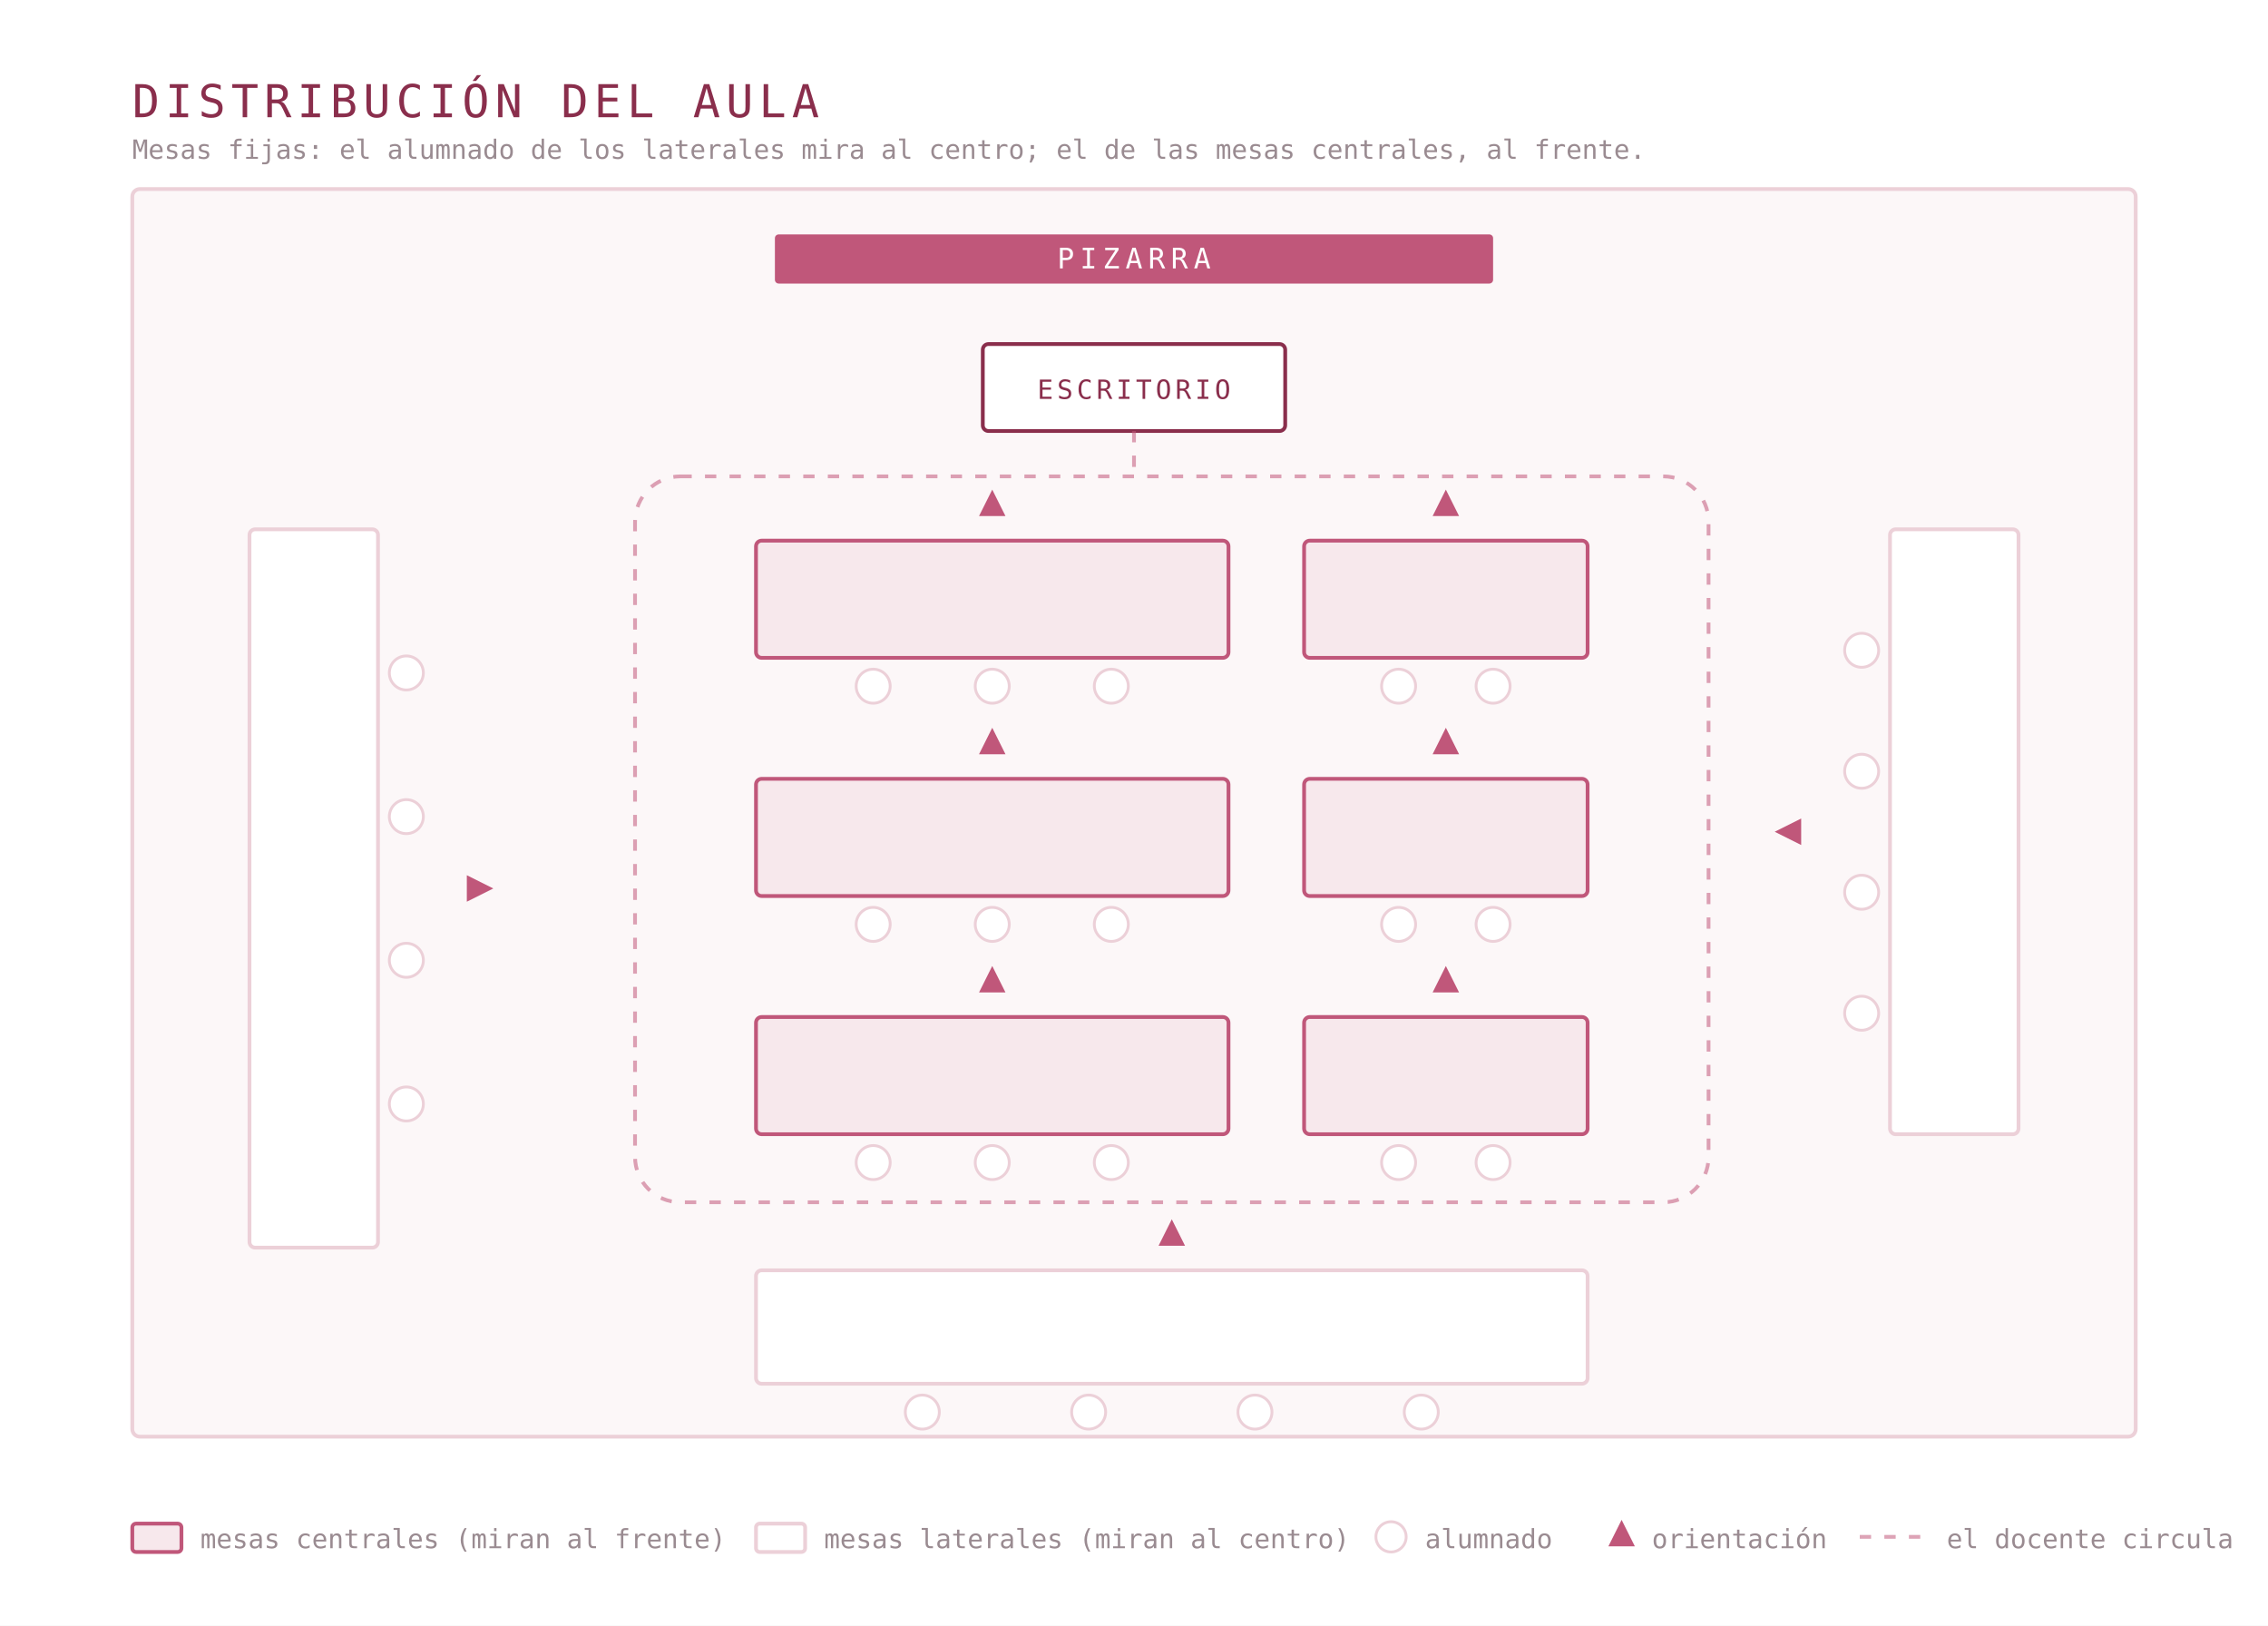
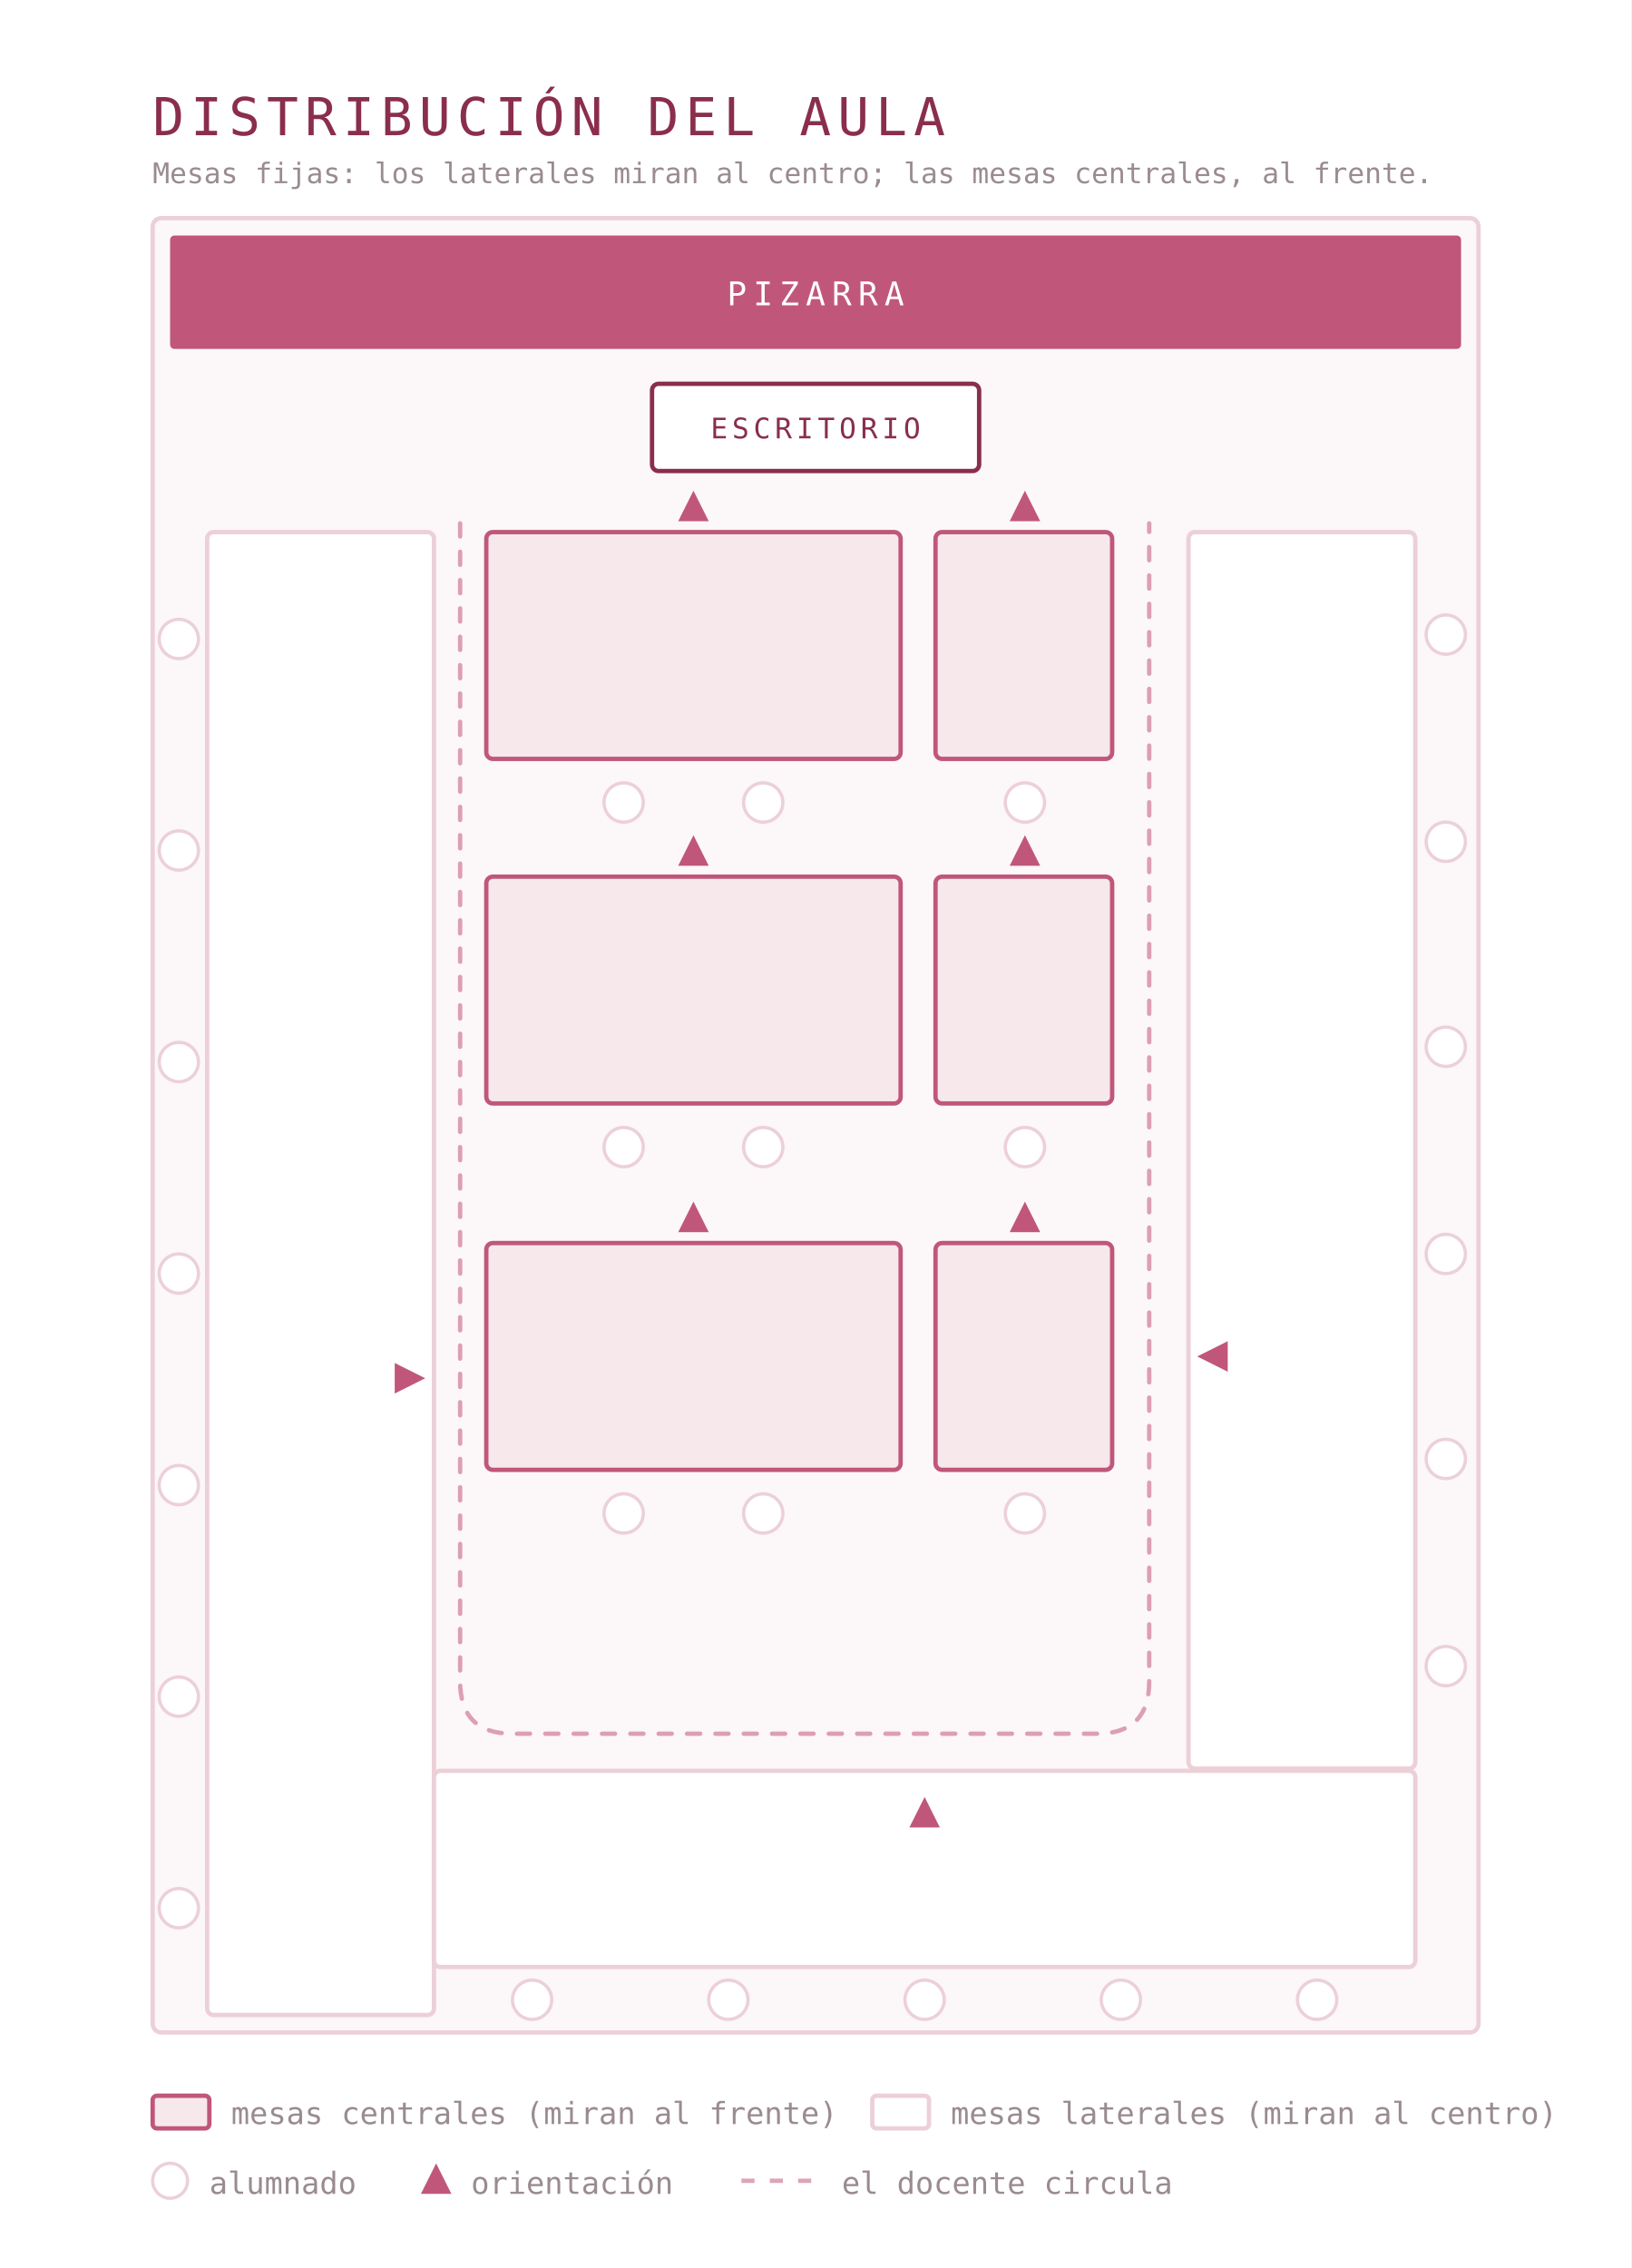
- <svg xmlns="http://www.w3.org/2000/svg" viewBox="0 0 1200 860" width="1200" height="860" role="img" aria-label="Plano del aula: pizarra y escritorio del docente en la cabecera, seis mesas centrales orientadas hacia el frente y tres mesas laterales orientadas hacia el centro del aula.">
-   <rect width="1200" height="860" fill="#ffffff" />
-   <rect x="70" y="100" width="1060" height="660" rx="4" fill="#fcf7f8" stroke="#ecd0d8" stroke-width="2" />
+ <svg xmlns="http://www.w3.org/2000/svg" viewBox="0 0 748 1040" width="748" height="1040" role="img" aria-label="Plano del aula: pizarra a lo ancho de la pared frontal, escritorio del docente, tres bloques de mesas centrales orientadas hacia el frente y mesas perimetrales en forma de U (pared izquierda, pared del fondo y pared derecha) cuyo alumnado mira hacia el centro del aula.">
+   <rect width="748" height="1040" fill="#ffffff" />
+   <rect x="70" y="100" width="608" height="832" rx="4" fill="#fcf7f8" stroke="#ecd0d8" stroke-width="2" />
  <text x="70" y="62" text-anchor="start" font-family="IBM Plex Mono, Consolas, monospace" font-size="24" fill="#8a2e4c" letter-spacing="3" font-weight="normal">DISTRIBUCIÓN DEL AULA</text>
-   <text x="70" y="84" text-anchor="start" font-family="IBM Plex Mono, Consolas, monospace" font-size="14" fill="#9a8b91" letter-spacing="0" font-weight="normal">Mesas fijas: el alumnado de los laterales mira al centro; el de las mesas centrales, al frente.</text>
-   <rect x="410" y="124" width="380" height="26" rx="2" fill="#c0577a" />
-   <text x="600" y="142" text-anchor="middle" font-family="IBM Plex Mono, Consolas, monospace" font-size="15" fill="#ffffff" letter-spacing="3" font-weight="normal">PIZARRA</text>
-   <rect x="520" y="182" width="160" height="46" rx="3" fill="#ffffff" stroke="#8a2e4c" stroke-width="2" />
-   <text x="600" y="211" text-anchor="middle" font-family="IBM Plex Mono, Consolas, monospace" font-size="14" fill="#8a2e4c" letter-spacing="2" font-weight="normal">ESCRITORIO</text>
-   <rect x="400" y="286" width="250" height="62" rx="3" fill="#f7e8ec" stroke="#c0577a" stroke-width="2" />
-   <circle cx="462" cy="363" r="9" fill="#ffffff" stroke="#ecd0d8" stroke-width="1.5" />
-   <circle cx="525" cy="363" r="9" fill="#ffffff" stroke="#ecd0d8" stroke-width="1.5" />
-   <circle cx="588" cy="363" r="9" fill="#ffffff" stroke="#ecd0d8" stroke-width="1.5" />
-   <polygon points="525,259 518,273 532,273" fill="#c0577a" />
-   <rect x="690" y="286" width="150" height="62" rx="3" fill="#f7e8ec" stroke="#c0577a" stroke-width="2" />
-   <circle cx="740" cy="363" r="9" fill="#ffffff" stroke="#ecd0d8" stroke-width="1.5" />
-   <circle cx="790" cy="363" r="9" fill="#ffffff" stroke="#ecd0d8" stroke-width="1.5" />
-   <polygon points="765,259 758,273 772,273" fill="#c0577a" />
-   <rect x="400" y="412" width="250" height="62" rx="3" fill="#f7e8ec" stroke="#c0577a" stroke-width="2" />
-   <circle cx="462" cy="489" r="9" fill="#ffffff" stroke="#ecd0d8" stroke-width="1.5" />
-   <circle cx="525" cy="489" r="9" fill="#ffffff" stroke="#ecd0d8" stroke-width="1.5" />
-   <circle cx="588" cy="489" r="9" fill="#ffffff" stroke="#ecd0d8" stroke-width="1.5" />
-   <polygon points="525,385 518,399 532,399" fill="#c0577a" />
-   <rect x="690" y="412" width="150" height="62" rx="3" fill="#f7e8ec" stroke="#c0577a" stroke-width="2" />
-   <circle cx="740" cy="489" r="9" fill="#ffffff" stroke="#ecd0d8" stroke-width="1.5" />
-   <circle cx="790" cy="489" r="9" fill="#ffffff" stroke="#ecd0d8" stroke-width="1.5" />
-   <polygon points="765,385 758,399 772,399" fill="#c0577a" />
-   <rect x="400" y="538" width="250" height="62" rx="3" fill="#f7e8ec" stroke="#c0577a" stroke-width="2" />
-   <circle cx="462" cy="615" r="9" fill="#ffffff" stroke="#ecd0d8" stroke-width="1.5" />
-   <circle cx="525" cy="615" r="9" fill="#ffffff" stroke="#ecd0d8" stroke-width="1.5" />
-   <circle cx="588" cy="615" r="9" fill="#ffffff" stroke="#ecd0d8" stroke-width="1.5" />
-   <polygon points="525,511 518,525 532,525" fill="#c0577a" />
-   <rect x="690" y="538" width="150" height="62" rx="3" fill="#f7e8ec" stroke="#c0577a" stroke-width="2" />
-   <circle cx="740" cy="615" r="9" fill="#ffffff" stroke="#ecd0d8" stroke-width="1.5" />
-   <circle cx="790" cy="615" r="9" fill="#ffffff" stroke="#ecd0d8" stroke-width="1.5" />
-   <polygon points="765,511 758,525 772,525" fill="#c0577a" />
-   <rect x="132" y="280" width="68" height="380" rx="3" fill="#ffffff" stroke="#ecd0d8" stroke-width="2" />
-   <circle cx="215" cy="356" r="9" fill="#ffffff" stroke="#ecd0d8" stroke-width="1.5" />
-   <circle cx="215" cy="432" r="9" fill="#ffffff" stroke="#ecd0d8" stroke-width="1.5" />
-   <circle cx="215" cy="508" r="9" fill="#ffffff" stroke="#ecd0d8" stroke-width="1.5" />
-   <circle cx="215" cy="584" r="9" fill="#ffffff" stroke="#ecd0d8" stroke-width="1.5" />
-   <polygon points="261,470 247,463 247,477" fill="#c0577a" />
-   <rect x="1000" y="280" width="68" height="320" rx="3" fill="#ffffff" stroke="#ecd0d8" stroke-width="2" />
-   <circle cx="985" cy="344" r="9" fill="#ffffff" stroke="#ecd0d8" stroke-width="1.5" />
-   <circle cx="985" cy="408" r="9" fill="#ffffff" stroke="#ecd0d8" stroke-width="1.5" />
-   <circle cx="985" cy="472" r="9" fill="#ffffff" stroke="#ecd0d8" stroke-width="1.5" />
-   <circle cx="985" cy="536" r="9" fill="#ffffff" stroke="#ecd0d8" stroke-width="1.5" />
-   <polygon points="939,440 953,433 953,447" fill="#c0577a" />
-   <rect x="400" y="672" width="440" height="60" rx="3" fill="#ffffff" stroke="#ecd0d8" stroke-width="2" />
-   <circle cx="488" cy="747" r="9" fill="#ffffff" stroke="#ecd0d8" stroke-width="1.5" />
-   <circle cx="576" cy="747" r="9" fill="#ffffff" stroke="#ecd0d8" stroke-width="1.5" />
-   <circle cx="664" cy="747" r="9" fill="#ffffff" stroke="#ecd0d8" stroke-width="1.5" />
-   <circle cx="752" cy="747" r="9" fill="#ffffff" stroke="#ecd0d8" stroke-width="1.5" />
-   <polygon points="620,645 613,659 627,659" fill="#c0577a" />
-   <line x1="600" y1="228" x2="600" y2="252" stroke="#c0577a" stroke-width="2" stroke-dasharray="6 7" stroke-opacity="0.55" />
-   <rect x="336" y="252" width="568" height="384" rx="24" fill="none" stroke="#c0577a" stroke-width="2" stroke-dasharray="6 7" stroke-opacity="0.55" />
-   <rect x="70" y="806" width="26" height="15" rx="2" fill="#f7e8ec" stroke="#c0577a" stroke-width="2" />
-   <text x="106" y="819" text-anchor="start" font-family="IBM Plex Mono, Consolas, monospace" font-size="14" fill="#9a8b91" letter-spacing="0" font-weight="normal">mesas centrales (miran al frente)</text>
-   <rect x="400" y="806" width="26" height="15" rx="2" fill="#ffffff" stroke="#ecd0d8" stroke-width="2" />
-   <text x="436" y="819" text-anchor="start" font-family="IBM Plex Mono, Consolas, monospace" font-size="14" fill="#9a8b91" letter-spacing="0" font-weight="normal">mesas laterales (miran al centro)</text>
-   <circle cx="736" cy="813" r="8" fill="#ffffff" stroke="#ecd0d8" stroke-width="1.5" />
-   <text x="754" y="819" text-anchor="start" font-family="IBM Plex Mono, Consolas, monospace" font-size="14" fill="#9a8b91" letter-spacing="0" font-weight="normal">alumnado</text>
-   <polygon points="858,804 851,818 865,818" fill="#c0577a" />
-   <text x="874" y="819" text-anchor="start" font-family="IBM Plex Mono, Consolas, monospace" font-size="14" fill="#9a8b91" letter-spacing="0" font-weight="normal">orientación</text>
-   <line x1="984" y1="813" x2="1020" y2="813" stroke="#c0577a" stroke-width="2" stroke-dasharray="6 7" stroke-opacity="0.55" />
-   <text x="1030" y="819" text-anchor="start" font-family="IBM Plex Mono, Consolas, monospace" font-size="14" fill="#9a8b91" letter-spacing="0" font-weight="normal">el docente circula</text>
+   <text x="70" y="84" text-anchor="start" font-family="IBM Plex Mono, Consolas, monospace" font-size="13" fill="#9a8b91" letter-spacing="0" font-weight="normal">Mesas fijas: los laterales miran al centro; las mesas centrales, al frente.</text>
+   <rect x="78" y="108" width="592" height="52" rx="2" fill="#c0577a" />
+   <text x="374" y="140" text-anchor="middle" font-family="IBM Plex Mono, Consolas, monospace" font-size="15" fill="#ffffff" letter-spacing="3" font-weight="normal">PIZARRA</text>
+   <rect x="299" y="176" width="150" height="40" rx="3" fill="#ffffff" stroke="#8a2e4c" stroke-width="2" />
+   <text x="374" y="201" text-anchor="middle" font-family="IBM Plex Mono, Consolas, monospace" font-size="13" fill="#8a2e4c" letter-spacing="2" font-weight="normal">ESCRITORIO</text>
+   <rect x="223" y="244" width="190" height="104" rx="3" fill="#f7e8ec" stroke="#c0577a" stroke-width="2" />
+   <rect x="429" y="244" width="81" height="104" rx="3" fill="#f7e8ec" stroke="#c0577a" stroke-width="2" />
+   <circle cx="286" cy="368" r="9" fill="#ffffff" stroke="#ecd0d8" stroke-width="1.5" />
+   <circle cx="350" cy="368" r="9" fill="#ffffff" stroke="#ecd0d8" stroke-width="1.5" />
+   <circle cx="470" cy="368" r="9" fill="#ffffff" stroke="#ecd0d8" stroke-width="1.5" />
+   <polygon points="318,225 311,239 325,239" fill="#c0577a" />
+   <polygon points="470,225 463,239 477,239" fill="#c0577a" />
+   <rect x="223" y="402" width="190" height="104" rx="3" fill="#f7e8ec" stroke="#c0577a" stroke-width="2" />
+   <rect x="429" y="402" width="81" height="104" rx="3" fill="#f7e8ec" stroke="#c0577a" stroke-width="2" />
+   <circle cx="286" cy="526" r="9" fill="#ffffff" stroke="#ecd0d8" stroke-width="1.5" />
+   <circle cx="350" cy="526" r="9" fill="#ffffff" stroke="#ecd0d8" stroke-width="1.5" />
+   <circle cx="470" cy="526" r="9" fill="#ffffff" stroke="#ecd0d8" stroke-width="1.5" />
+   <polygon points="318,383 311,397 325,397" fill="#c0577a" />
+   <polygon points="470,383 463,397 477,397" fill="#c0577a" />
+   <rect x="223" y="570" width="190" height="104" rx="3" fill="#f7e8ec" stroke="#c0577a" stroke-width="2" />
+   <rect x="429" y="570" width="81" height="104" rx="3" fill="#f7e8ec" stroke="#c0577a" stroke-width="2" />
+   <circle cx="286" cy="694" r="9" fill="#ffffff" stroke="#ecd0d8" stroke-width="1.5" />
+   <circle cx="350" cy="694" r="9" fill="#ffffff" stroke="#ecd0d8" stroke-width="1.5" />
+   <circle cx="470" cy="694" r="9" fill="#ffffff" stroke="#ecd0d8" stroke-width="1.5" />
+   <polygon points="318,551 311,565 325,565" fill="#c0577a" />
+   <polygon points="470,551 463,565 477,565" fill="#c0577a" />
+   <rect x="95" y="244" width="104" height="680" rx="3" fill="#ffffff" stroke="#ecd0d8" stroke-width="2" />
+   <circle cx="82" cy="293" r="9" fill="#ffffff" stroke="#ecd0d8" stroke-width="1.5" />
+   <circle cx="82" cy="390" r="9" fill="#ffffff" stroke="#ecd0d8" stroke-width="1.5" />
+   <circle cx="82" cy="487" r="9" fill="#ffffff" stroke="#ecd0d8" stroke-width="1.5" />
+   <circle cx="82" cy="584" r="9" fill="#ffffff" stroke="#ecd0d8" stroke-width="1.5" />
+   <circle cx="82" cy="681" r="9" fill="#ffffff" stroke="#ecd0d8" stroke-width="1.5" />
+   <circle cx="82" cy="778" r="9" fill="#ffffff" stroke="#ecd0d8" stroke-width="1.5" />
+   <circle cx="82" cy="875" r="9" fill="#ffffff" stroke="#ecd0d8" stroke-width="1.5" />
+   <polygon points="195,632 181,625 181,639" fill="#c0577a" />
+   <rect x="545" y="244" width="104" height="567" rx="3" fill="#ffffff" stroke="#ecd0d8" stroke-width="2" />
+   <circle cx="663" cy="291" r="9" fill="#ffffff" stroke="#ecd0d8" stroke-width="1.5" />
+   <circle cx="663" cy="386" r="9" fill="#ffffff" stroke="#ecd0d8" stroke-width="1.5" />
+   <circle cx="663" cy="480" r="9" fill="#ffffff" stroke="#ecd0d8" stroke-width="1.5" />
+   <circle cx="663" cy="575" r="9" fill="#ffffff" stroke="#ecd0d8" stroke-width="1.5" />
+   <circle cx="663" cy="669" r="9" fill="#ffffff" stroke="#ecd0d8" stroke-width="1.5" />
+   <circle cx="663" cy="764" r="9" fill="#ffffff" stroke="#ecd0d8" stroke-width="1.5" />
+   <polygon points="549,622 563,615 563,629" fill="#c0577a" />
+   <rect x="199" y="812" width="450" height="90" rx="3" fill="#ffffff" stroke="#ecd0d8" stroke-width="2" />
+   <circle cx="244" cy="917" r="9" fill="#ffffff" stroke="#ecd0d8" stroke-width="1.5" />
+   <circle cx="334" cy="917" r="9" fill="#ffffff" stroke="#ecd0d8" stroke-width="1.5" />
+   <circle cx="424" cy="917" r="9" fill="#ffffff" stroke="#ecd0d8" stroke-width="1.5" />
+   <circle cx="514" cy="917" r="9" fill="#ffffff" stroke="#ecd0d8" stroke-width="1.5" />
+   <circle cx="604" cy="917" r="9" fill="#ffffff" stroke="#ecd0d8" stroke-width="1.5" />
+   <polygon points="424,824 417,838 431,838" fill="#c0577a" />
+   <path d="M211 240 L211 771 Q211 795 235 795 L503 795 Q527 795 527 771 L527 240" fill="none" stroke="#c0577a" stroke-width="2" stroke-dasharray="6 7" stroke-opacity="0.55" stroke-linecap="round" />
+   <rect x="70" y="961" width="26" height="15" rx="2" fill="#f7e8ec" stroke="#c0577a" stroke-width="2" />
+   <text x="106" y="974" text-anchor="start" font-family="IBM Plex Mono, Consolas, monospace" font-size="14" fill="#9a8b91" letter-spacing="0" font-weight="normal">mesas centrales (miran al frente)</text>
+   <rect x="400" y="961" width="26" height="15" rx="2" fill="#ffffff" stroke="#ecd0d8" stroke-width="2" />
+   <text x="436" y="974" text-anchor="start" font-family="IBM Plex Mono, Consolas, monospace" font-size="14" fill="#9a8b91" letter-spacing="0" font-weight="normal">mesas laterales (miran al centro)</text>
+   <circle cx="78" cy="1000" r="8" fill="#ffffff" stroke="#ecd0d8" stroke-width="1.5" />
+   <text x="96" y="1006" text-anchor="start" font-family="IBM Plex Mono, Consolas, monospace" font-size="14" fill="#9a8b91" letter-spacing="0" font-weight="normal">alumnado</text>
+   <polygon points="200,992 193,1006 207,1006" fill="#c0577a" />
+   <text x="216" y="1006" text-anchor="start" font-family="IBM Plex Mono, Consolas, monospace" font-size="14" fill="#9a8b91" letter-spacing="0" font-weight="normal">orientación</text>
+   <line x1="340" y1="1000" x2="376" y2="1000" stroke="#c0577a" stroke-width="2" stroke-dasharray="6 7" stroke-opacity="0.55" />
+   <text x="386" y="1006" text-anchor="start" font-family="IBM Plex Mono, Consolas, monospace" font-size="14" fill="#9a8b91" letter-spacing="0" font-weight="normal">el docente circula</text>
</svg>
